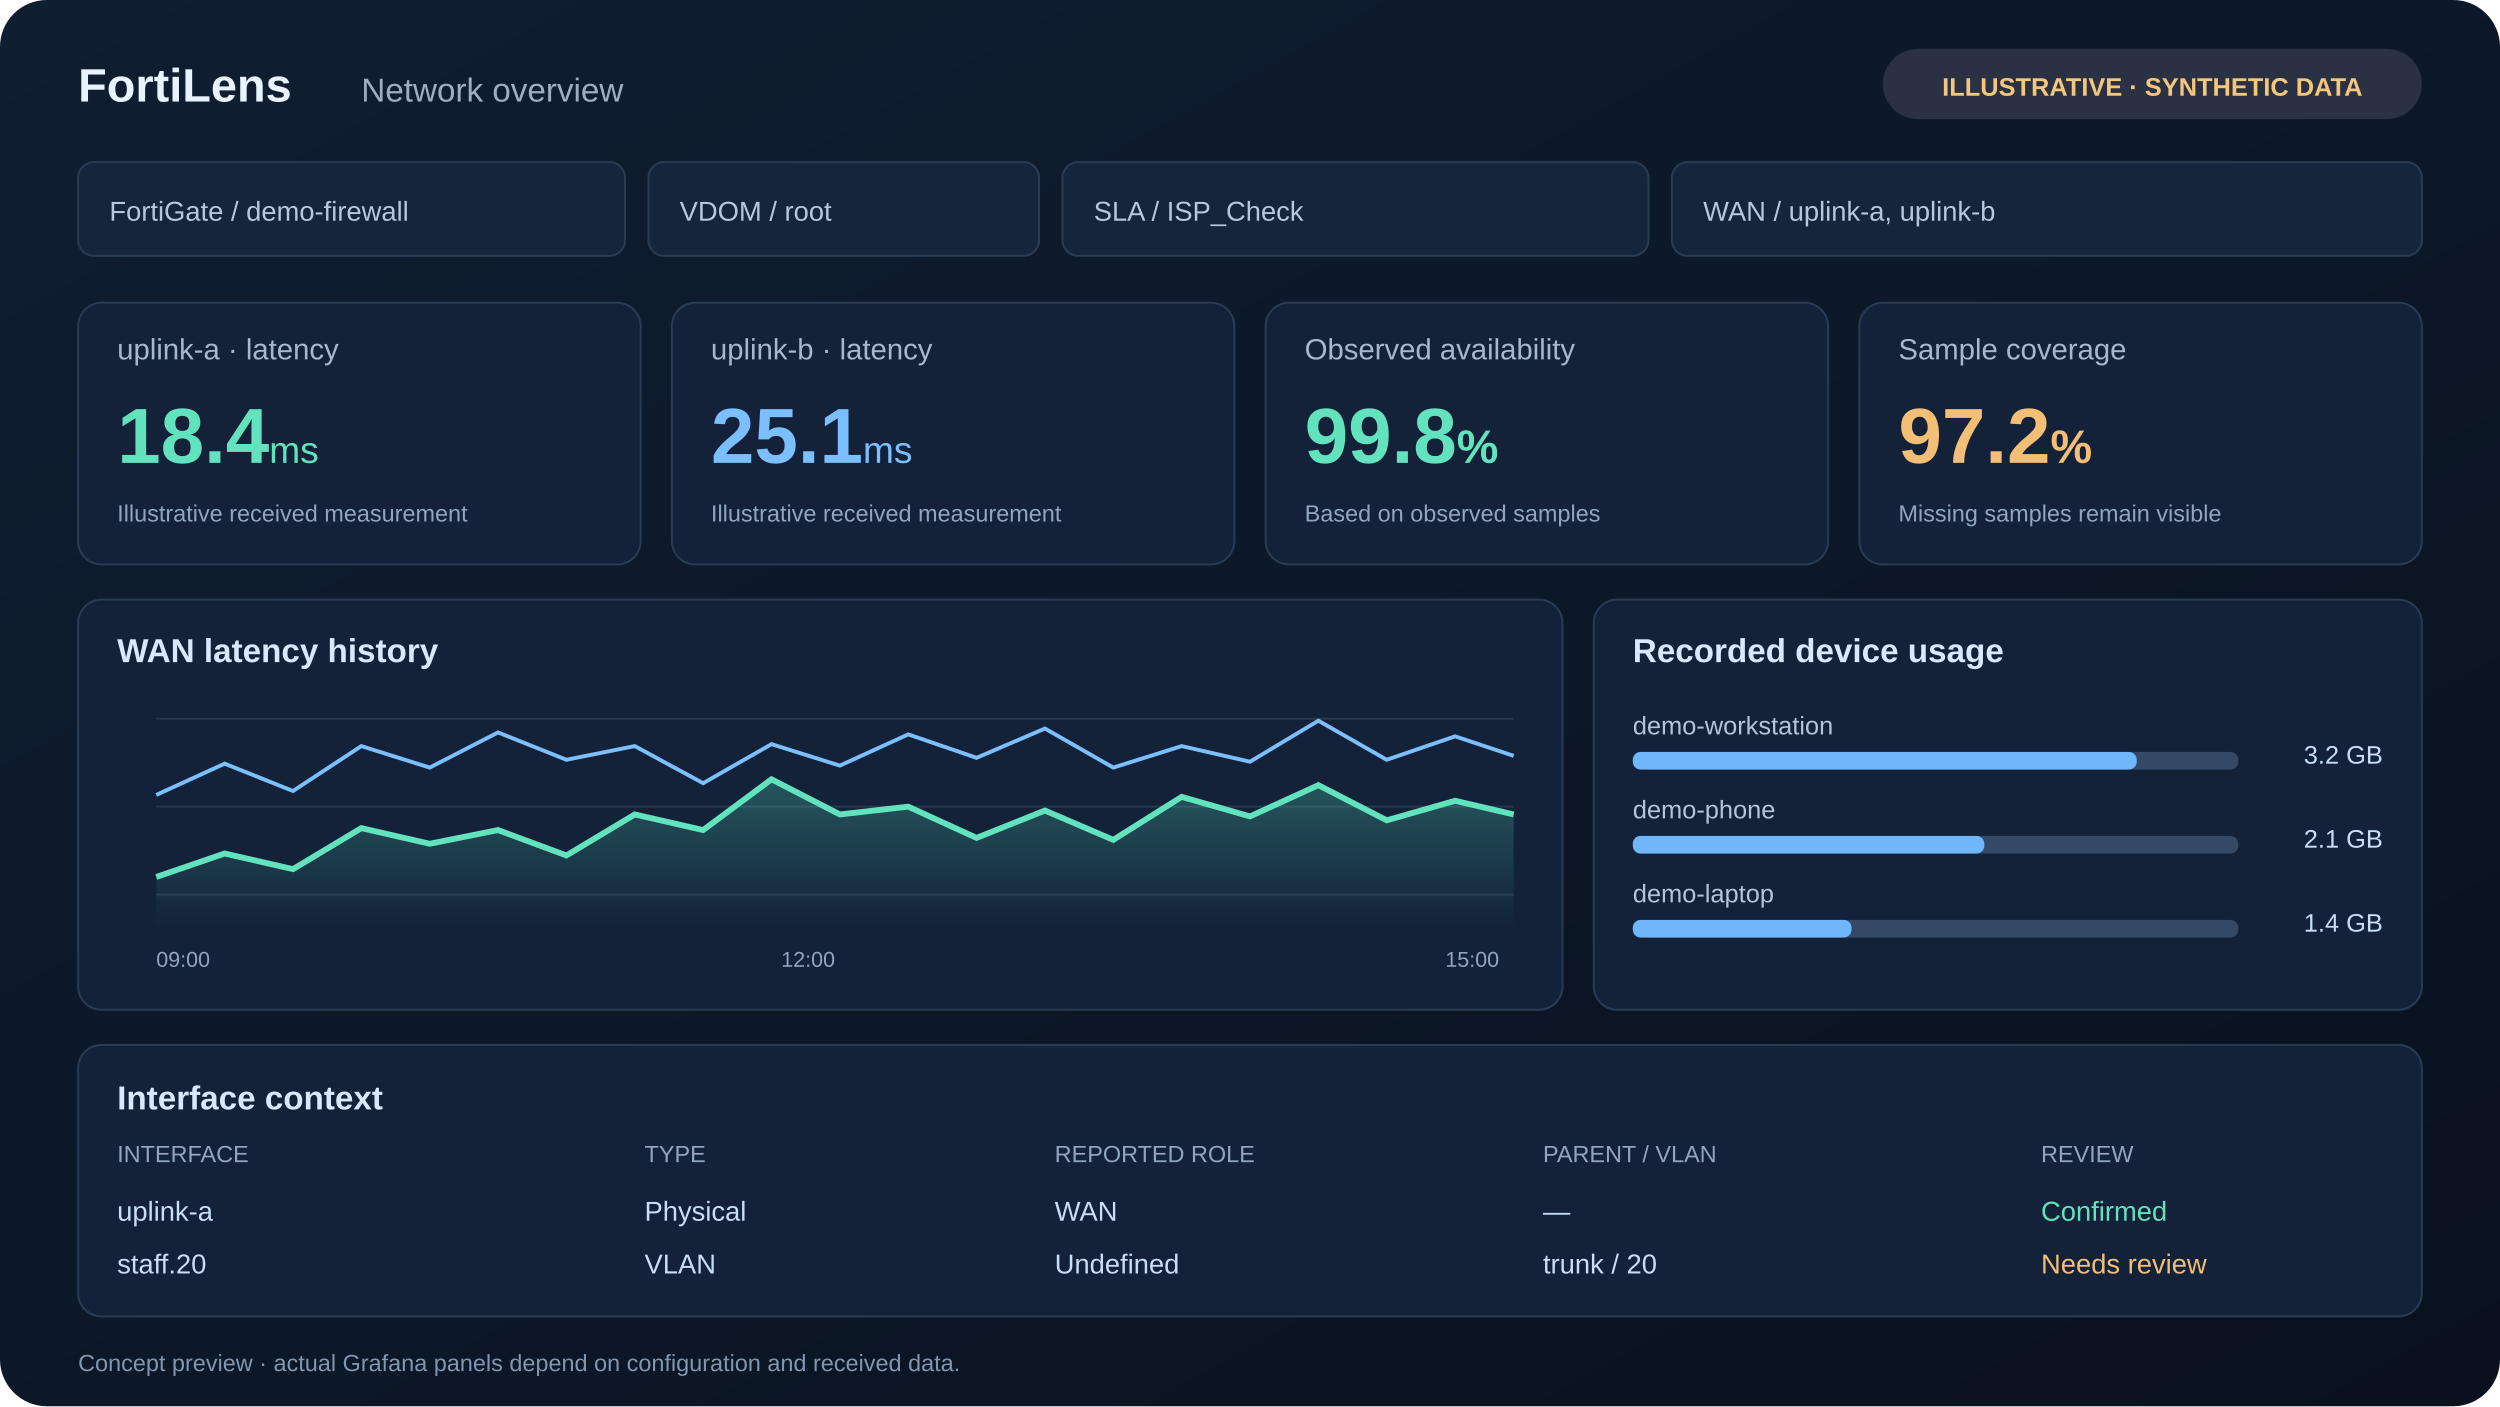
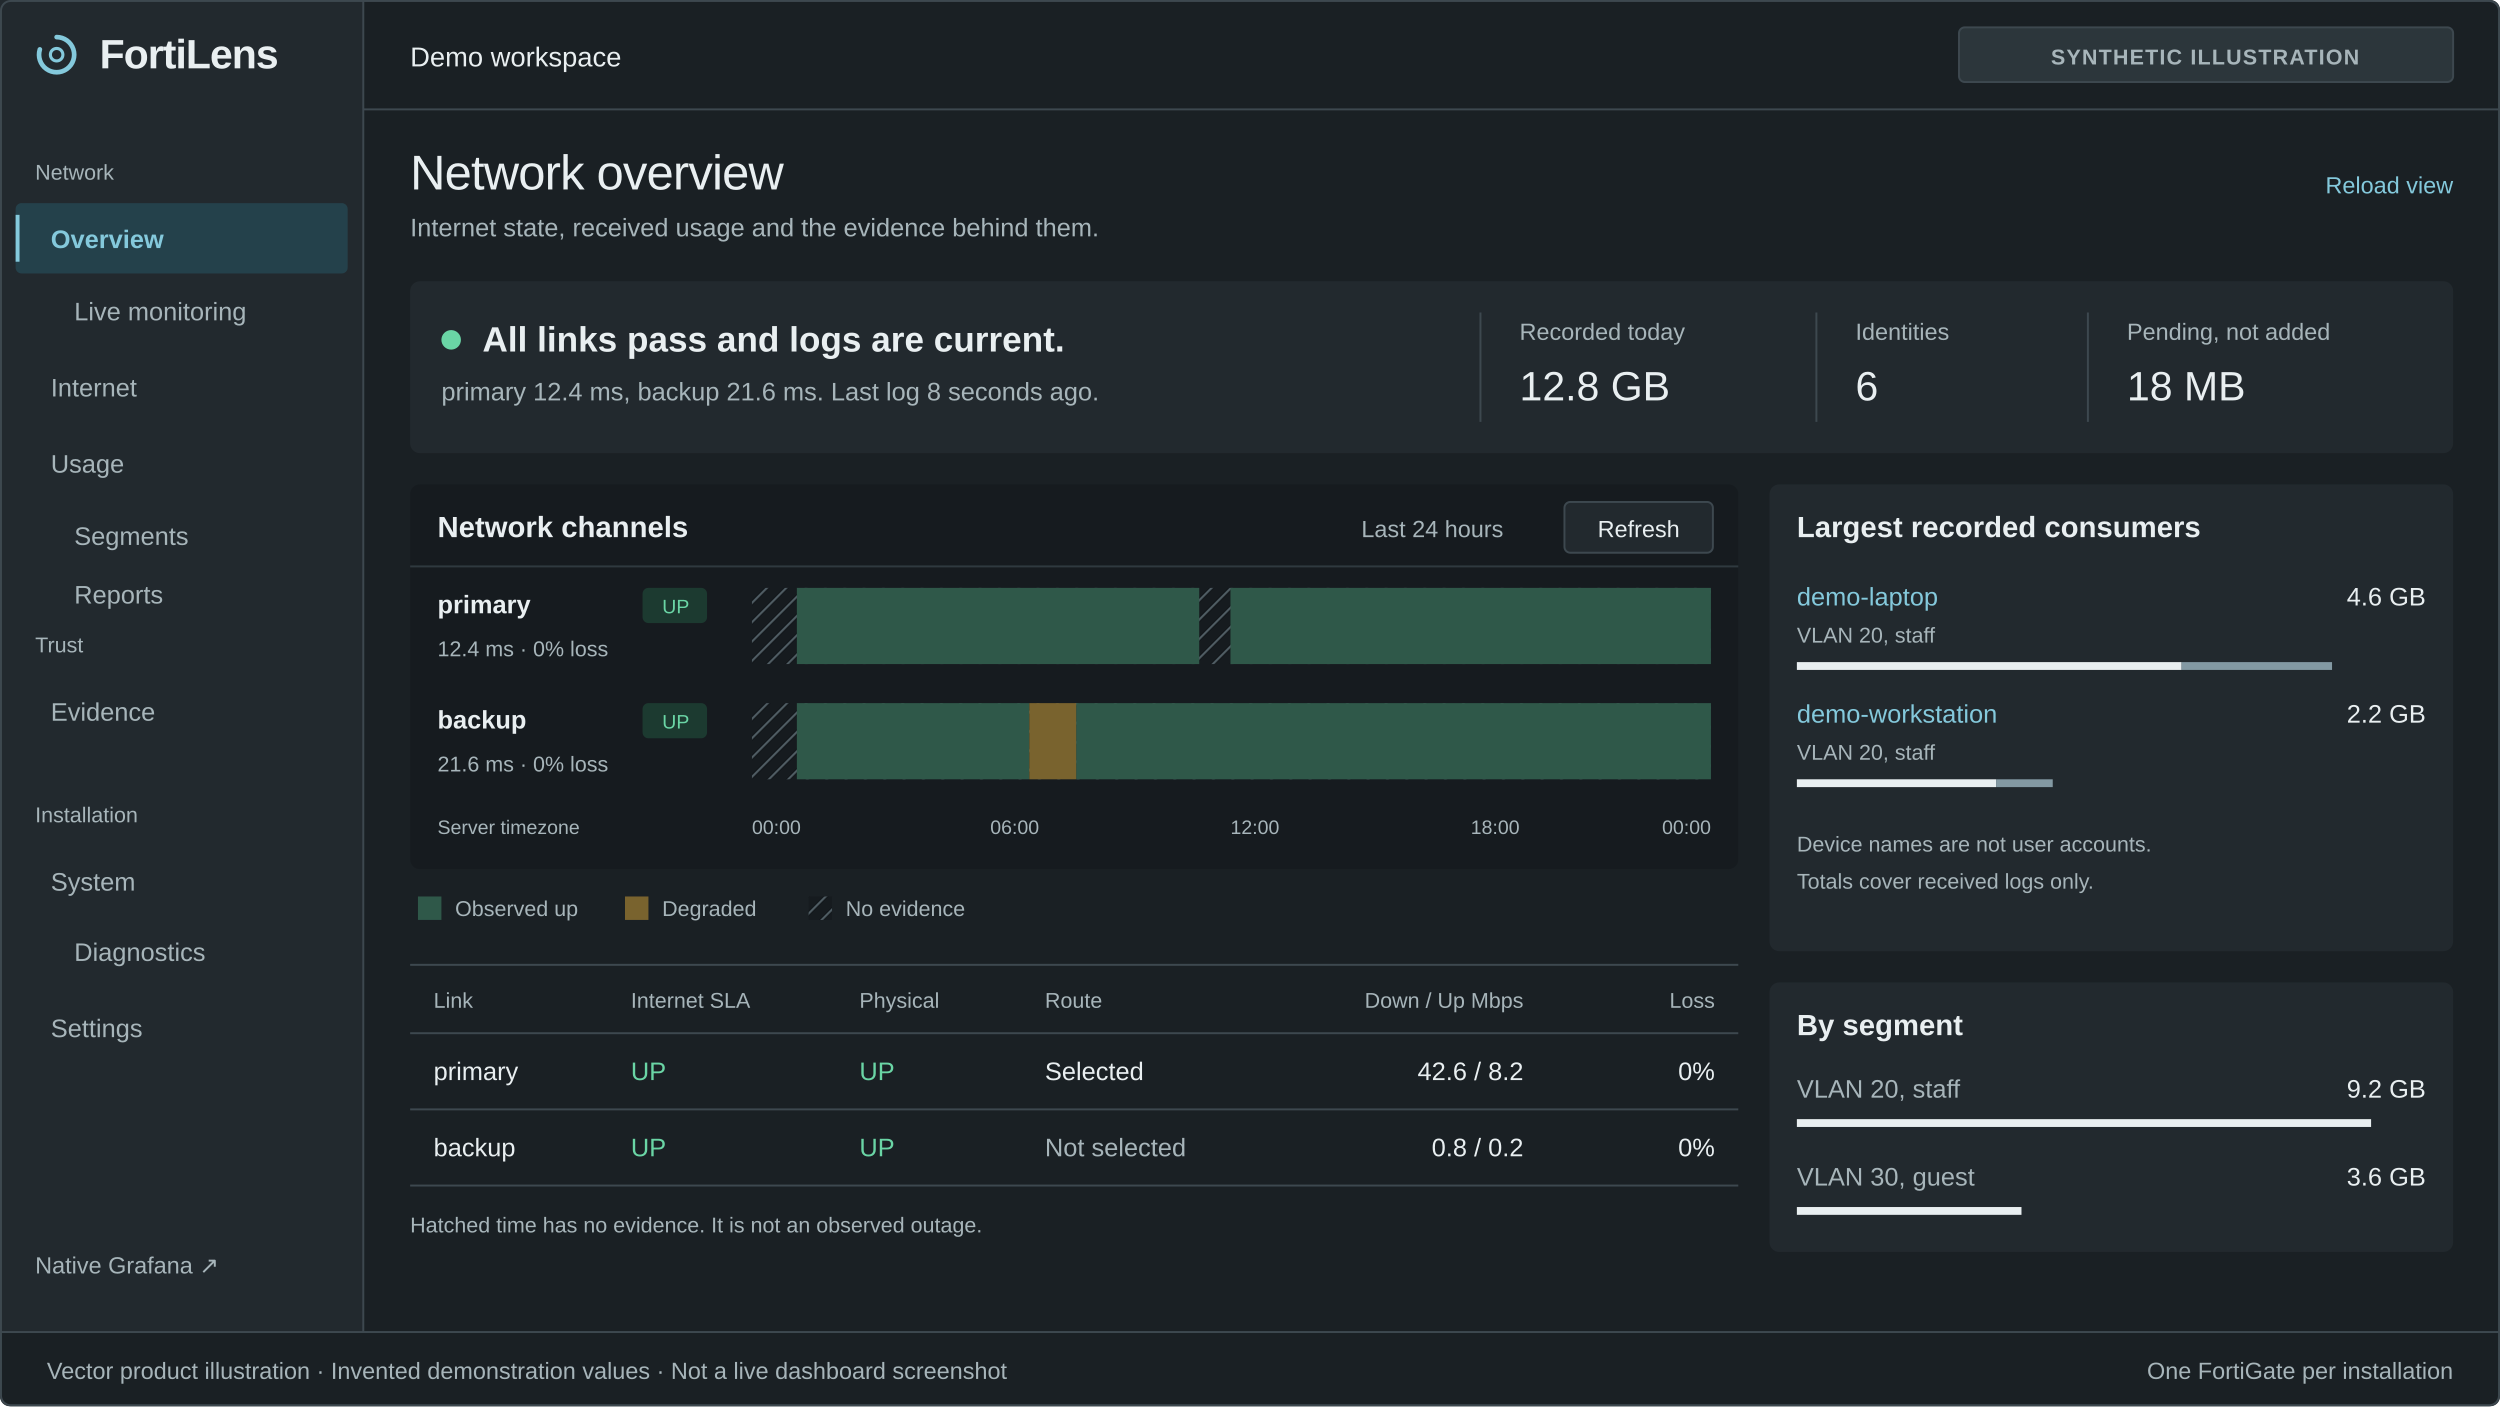
<svg xmlns="http://www.w3.org/2000/svg" width="1280" height="720" viewBox="0 0 1280 720" role="img" aria-labelledby="title desc">
  <defs>
-     <linearGradient id="bg" x2="1" y2="1">
-       <stop stop-color="#101e32" />
-       <stop offset="1" stop-color="#09111e" />
-     </linearGradient>
-     <linearGradient id="fill" x2="0" y2="1">
-       <stop stop-color="#55dfbd" stop-opacity=".28" />
-       <stop offset="1" stop-color="#55dfbd" stop-opacity="0" />
-     </linearGradient>
+     <pattern id="missing" width="7" height="7" patternUnits="userSpaceOnUse" patternTransform="rotate(45)">
+       <rect width="7" height="7" fill="#161b1f" />
+       <path d="M0 0v7" stroke="#4e5b62" stroke-width="2" />
+     </pattern>
  </defs>
-   <rect width="1280" height="720" rx="24" fill="url(#bg)" />
-   <g font-family="Segoe UI,Arial,sans-serif">
-     <text x="40" y="52" fill="#e9f3ff" font-size="24" font-weight="700">FortiLens</text>
-     <text x="185" y="52" fill="#9fadc2" font-size="17">Network overview</text>
-     <rect x="964" y="25" width="276" height="36" rx="18" fill="#293143" />
-     <text x="1102" y="49" fill="#f5c67e" font-size="13" font-weight="700" text-anchor="middle">ILLUSTRATIVE · SYNTHETIC DATA</text>
-     <g fill="#15263c" stroke="#2a3c52">
-       <rect x="40" y="83" width="280" height="48" rx="8" />
-       <rect x="332" y="83" width="200" height="48" rx="8" />
-       <rect x="544" y="83" width="300" height="48" rx="8" />
-       <rect x="856" y="83" width="384" height="48" rx="8" />
+   <rect width="1280" height="720" rx="5" fill="#1a2024" />
+   <path d="M0 0h186v682H0z" fill="#22292e" />
+   <path d="M186 0v682M186 56h1094M0 682h1280" fill="none" stroke="#3d484f" />
+   <g font-family="'Segoe UI',Arial,sans-serif" font-size="13" fill="#e9eff1">
+     <g transform="translate(17 16)" fill="none" stroke="#84c9dc">
+       <path d="M12 3a9 9 0 1 1-8.6 6.3" stroke-width="2.4" stroke-linecap="round" />
+       <circle cx="12" cy="12" r="3.2" stroke-width="1.6" />
    </g>
-     <g fill="#b8c8da" font-size="14">
-       <text x="56" y="113">FortiGate  /  demo-firewall</text>
-       <text x="348" y="113">VDOM  /  root</text>
-       <text x="560" y="113">SLA  /  ISP_Check</text>
-       <text x="872" y="113">WAN  /  uplink-a, uplink-b</text>
+     <text x="51" y="35" font-size="21" font-weight="600" letter-spacing="-.5">FortiLens</text>
+     <text x="210" y="34" font-size="14">Demo workspace</text>
+     <rect x="1003" y="14" width="253" height="28" rx="3" fill="#2c363b" stroke="#3d484f" />
+     <text x="1129" y="33" font-size="11" font-weight="600" letter-spacing=".6" text-anchor="middle" fill="#a7b5ba">SYNTHETIC ILLUSTRATION</text>
+     <g fill="#a7b5ba" font-size="11">
+       <text x="18" y="92">Network</text>
+       <text x="18" y="334">Trust</text>
+       <text x="18" y="421">Installation</text>
    </g>
-     <g fill="#132239" stroke="#293c53">
-       <rect x="40" y="155" width="288" height="134" rx="12" />
-       <rect x="344" y="155" width="288" height="134" rx="12" />
-       <rect x="648" y="155" width="288" height="134" rx="12" />
-       <rect x="952" y="155" width="288" height="134" rx="12" />
+     <rect x="8" y="104" width="170" height="36" rx="3" fill="#24414b" />
+     <rect x="8" y="110" width="2" height="24" fill="#84c9dc" />
+     <text x="26" y="127" fill="#84c9dc" font-weight="600">Overview</text>
+     <g fill="#a7b5ba">
+       <text x="38" y="164">Live monitoring</text>
+       <text x="26" y="203">Internet</text>
+       <text x="26" y="242">Usage</text>
+       <text x="38" y="279">Segments</text>
+       <text x="38" y="309">Reports</text>
+       <text x="26" y="369">Evidence</text>
+       <text x="26" y="456">System</text>
+       <text x="38" y="492">Diagnostics</text>
+       <text x="26" y="531">Settings</text>
+       <text x="18" y="652" font-size="12">Native Grafana ↗</text>
    </g>
-     <g fill="#a7b8cd" font-size="15">
-       <text x="60" y="184">uplink-a · latency</text>
-       <text x="364" y="184">uplink-b · latency</text>
-       <text x="668" y="184">Observed availability</text>
-       <text x="972" y="184">Sample coverage</text>
+     <text x="210" y="97" font-size="25" font-weight="500" letter-spacing="-.4">Network overview</text>
+     <text x="210" y="121" fill="#a7b5ba">Internet state, received usage and the evidence behind them.</text>
+     <text x="1256" y="99" text-anchor="end" fill="#84c9dc" font-size="12">Reload view</text>
+     <rect x="210" y="144" width="1046" height="88" rx="5" fill="#22292e" />
+     <circle cx="231" cy="174" r="5" fill="#6ad5a5" />
+     <text x="247" y="180" font-size="18" font-weight="600">All links pass and logs are current.</text>
+     <text x="226" y="205" fill="#a7b5ba">primary 12.4 ms, backup 21.6 ms. Last log 8 seconds ago.</text>
+     <path d="M758 160v56M930 160v56M1069 160v56" stroke="#3d484f" />
+     <g fill="#a7b5ba" font-size="12">
+       <text x="778" y="174">Recorded today</text>
+       <text x="950" y="174">Identities</text>
+       <text x="1089" y="174">Pending, not added</text>
    </g>
-     <g font-size="40" font-weight="700">
-       <text x="60" y="237" fill="#63e3bd">18.4<tspan font-size="19" font-weight="400"> ms</tspan>
-       </text>
-       <text x="364" y="237" fill="#7bbfff">25.1<tspan font-size="19" font-weight="400"> ms</tspan>
-       </text>
-       <text x="668" y="237" fill="#63e3bd">99.8<tspan font-size="24">%</tspan>
-       </text>
-       <text x="972" y="237" fill="#f3be75">97.2<tspan font-size="24">%</tspan>
-       </text>
+     <g font-size="21" font-weight="300">
+       <text x="778" y="205">12.8 GB</text>
+       <text x="950" y="205">6</text>
+       <text x="1089" y="205">18 MB</text>
    </g>
-     <g fill="#91a5be" font-size="12">
-       <text x="60" y="267">Illustrative received measurement</text>
-       <text x="364" y="267">Illustrative received measurement</text>
-       <text x="668" y="267">Based on observed samples</text>
-       <text x="972" y="267">Missing samples remain visible</text>
+     <rect x="210" y="248" width="680" height="197" rx="5" fill="#161b1f" />
+     <text x="224" y="275" font-size="15" font-weight="600">Network channels</text>
+     <text x="697" y="275" fill="#a7b5ba" font-size="12">Last 24 hours</text>
+     <rect x="801" y="257" width="76" height="26" rx="3" fill="#22292e" stroke="#3d484f" />
+     <text x="839" y="275" font-size="12" text-anchor="middle">Refresh</text>
+     <path d="M210 290h680" stroke="#2f393f" />
+     <text x="224" y="314" font-weight="600">primary</text>
+     <text x="224" y="336" fill="#a7b5ba" font-size="11">12.4 ms · 0% loss</text>
+     <rect x="329" y="301" width="33" height="18" rx="3" fill="#1c3a30" />
+     <text x="346" y="314" fill="#6ad5a5" font-size="10" text-anchor="middle">UP</text>
+     <rect x="385" y="301" width="491" height="39" fill="url(#missing)" />
+     <path d="M408 301h206v39H408zM630 301h246v39H630z" fill="#2f5849" />
+     <text x="224" y="373" font-weight="600">backup</text>
+     <text x="224" y="395" fill="#a7b5ba" font-size="11">21.6 ms · 0% loss</text>
+     <rect x="329" y="360" width="33" height="18" rx="3" fill="#1c3a30" />
+     <text x="346" y="373" fill="#6ad5a5" font-size="10" text-anchor="middle">UP</text>
+     <rect x="385" y="360" width="491" height="39" fill="url(#missing)" />
+     <path d="M408 360h119v39H408zM551 360h325v39H551z" fill="#2f5849" />
+     <path d="M527 360h24v39h-24z" fill="#79632e" />
+     <g fill="#a7b5ba" font-size="10">
+       <text x="224" y="427">Server timezone</text>
+       <text x="385" y="427">00:00</text>
+       <text x="507" y="427">06:00</text>
+       <text x="630" y="427">12:00</text>
+       <text x="753" y="427">18:00</text>
+       <text x="876" y="427" text-anchor="end">00:00</text>
    </g>
-     <rect x="40" y="307" width="760" height="210" rx="12" fill="#132239" stroke="#293c53" />
-     <text x="60" y="339" fill="#d9e8fb" font-size="17" font-weight="600">WAN latency history</text>
-     <g stroke="#27384e">
-       <path d="M80 368H775 M80 413H775 M80 458H775" />
+     <rect x="214" y="459" width="12" height="12" fill="#2f5849" />
+     <text x="233" y="469" fill="#a7b5ba" font-size="11">Observed up</text>
+     <rect x="320" y="459" width="12" height="12" fill="#79632e" />
+     <text x="339" y="469" fill="#a7b5ba" font-size="11">Degraded</text>
+     <rect x="414" y="459" width="12" height="12" fill="url(#missing)" />
+     <text x="433" y="469" fill="#a7b5ba" font-size="11">No evidence</text>
+     <path d="M210 494h680M210 529h680M210 568h680M210 607h680" stroke="#3d484f" />
+     <g fill="#a7b5ba" font-size="11">
+       <text x="222" y="516">Link</text>
+       <text x="323" y="516">Internet SLA</text>
+       <text x="440" y="516">Physical</text>
+       <text x="535" y="516">Route</text>
+       <text x="780" y="516" text-anchor="end">Down / Up Mbps</text>
+       <text x="878" y="516" text-anchor="end">Loss</text>
    </g>
-     <path d="M80 449L115 437L150 445L185 424L220 432L255 425L290 438L325 417L360 425L395 399L430 417L465 413L500 429L535 415L570 430L605 408L640 418L675 402L710 420L745 410L775 417V475H80Z" fill="url(#fill)" />
-     <path d="M80 449L115 437L150 445L185 424L220 432L255 425L290 438L325 417L360 425L395 399L430 417L465 413L500 429L535 415L570 430L605 408L640 418L675 402L710 420L745 410L775 417" fill="none" stroke="#63e3bd" stroke-width="3" />
-     <path d="M80 407L115 391L150 405L185 382L220 393L255 375L290 389L325 382L360 401L395 381L430 392L465 376L500 388L535 373L570 393L605 382L640 390L675 369L710 389L745 377L775 387" fill="none" stroke="#7bbfff" stroke-width="2" />
-     <g fill="#91a5be" font-size="11">
-       <text x="80" y="495">09:00</text>
-       <text x="400" y="495">12:00</text>
-       <text x="740" y="495">15:00</text>
-     </g>
-     <rect x="816" y="307" width="424" height="210" rx="12" fill="#132239" stroke="#293c53" />
-     <text x="836" y="339" fill="#d9e8fb" font-size="17" font-weight="600">Recorded device usage</text>
-     <g fill="#b5c4d8" font-size="13">
-       <text x="836" y="376">demo-workstation</text>
-       <text x="836" y="419">demo-phone</text>
-       <text x="836" y="462">demo-laptop</text>
-     </g>
-     <g fill="#334965">
-       <rect x="836" y="385" width="310" height="9" rx="4" />
-       <rect x="836" y="428" width="310" height="9" rx="4" />
-       <rect x="836" y="471" width="310" height="9" rx="4" />
-     </g>
-     <g fill="#6fb6fa">
-       <rect x="836" y="385" width="258" height="9" rx="4" />
-       <rect x="836" y="428" width="180" height="9" rx="4" />
-       <rect x="836" y="471" width="112" height="9" rx="4" />
-     </g>
-     <g fill="#c9ddf7" font-size="13" text-anchor="end">
-       <text x="1220" y="391">3.2 GB</text>
-       <text x="1220" y="434">2.1 GB</text>
-       <text x="1220" y="477">1.4 GB</text>
-     </g>
-     <rect x="40" y="535" width="1200" height="139" rx="12" fill="#132239" stroke="#293c53" />
-     <text x="60" y="568" fill="#d9e8fb" font-size="17" font-weight="600">Interface context</text>
-     <g fill="#91a5be" font-size="12">
-       <text x="60" y="595">INTERFACE</text>
-       <text x="330" y="595">TYPE</text>
-       <text x="540" y="595">REPORTED ROLE</text>
-       <text x="790" y="595">PARENT / VLAN</text>
-       <text x="1045" y="595">REVIEW</text>
-     </g>
-     <g fill="#c9ddf7" font-size="14">
-       <text x="60" y="625">uplink-a</text>
-       <text x="330" y="625">Physical</text>
-       <text x="540" y="625">WAN</text>
-       <text x="790" y="625">—</text>
-       <text x="1045" y="625" fill="#63e3bd">Confirmed</text>
-       <text x="60" y="652">staff.20</text>
-       <text x="330" y="652">VLAN</text>
-       <text x="540" y="652">Undefined</text>
-       <text x="790" y="652">trunk / 20</text>
-       <text x="1045" y="652" fill="#f3be75">Needs review</text>
-     </g>
-     <text x="40" y="702" fill="#8296b0" font-size="12">Concept preview · actual Grafana panels depend on configuration and received data.</text>
+     <text x="222" y="553">primary</text>
+     <text x="323" y="553" fill="#6ad5a5">UP</text>
+     <text x="440" y="553" fill="#6ad5a5">UP</text>
+     <text x="535" y="553">Selected</text>
+     <text x="780" y="553" text-anchor="end">42.6 / 8.2</text>
+     <text x="878" y="553" text-anchor="end">0%</text>
+     <text x="222" y="592">backup</text>
+     <text x="323" y="592" fill="#6ad5a5">UP</text>
+     <text x="440" y="592" fill="#6ad5a5">UP</text>
+     <text x="535" y="592" fill="#a7b5ba">Not selected</text>
+     <text x="780" y="592" text-anchor="end">0.8 / 0.2</text>
+     <text x="878" y="592" text-anchor="end">0%</text>
+     <text x="210" y="631" fill="#a7b5ba" font-size="11">Hatched time has no evidence. It is not an observed outage.</text>
+     <rect x="906" y="248" width="350" height="239" rx="5" fill="#22292e" />
+     <text x="920" y="275" font-size="15" font-weight="600">Largest recorded consumers</text>
+     <text x="920" y="310" fill="#84c9dc">demo-laptop</text>
+     <text x="1242" y="310" text-anchor="end">4.6 GB</text>
+     <text x="920" y="329" fill="#a7b5ba" font-size="11">VLAN 20, staff</text>
+     <path d="M920 341h197" stroke="#e9eff1" stroke-width="4" />
+     <path d="M1117 341h77" stroke="#8399a3" stroke-width="4" />
+     <text x="920" y="370" fill="#84c9dc">demo-workstation</text>
+     <text x="1242" y="370" text-anchor="end">2.2 GB</text>
+     <text x="920" y="389" fill="#a7b5ba" font-size="11">VLAN 20, staff</text>
+     <path d="M920 401h102" stroke="#e9eff1" stroke-width="4" />
+     <path d="M1022 401h29" stroke="#8399a3" stroke-width="4" />
+     <text x="920" y="436" fill="#a7b5ba" font-size="11">Device names are not user accounts.</text>
+     <text x="920" y="455" fill="#a7b5ba" font-size="11">Totals cover received logs only.</text>
+     <rect x="906" y="503" width="350" height="138" rx="5" fill="#22292e" />
+     <text x="920" y="530" font-size="15" font-weight="600">By segment</text>
+     <text x="920" y="562" fill="#a7b5ba">VLAN 20, staff</text>
+     <text x="1242" y="562" text-anchor="end">9.2 GB</text>
+     <path d="M920 575h294" stroke="#e9eff1" stroke-width="4" />
+     <text x="920" y="607" fill="#a7b5ba">VLAN 30, guest</text>
+     <text x="1242" y="607" text-anchor="end">3.6 GB</text>
+     <path d="M920 620h115" stroke="#e9eff1" stroke-width="4" />
+     <text x="24" y="706" fill="#a7b5ba" font-size="12">Vector product illustration · Invented demonstration values · Not a live dashboard screenshot</text>
+     <text x="1256" y="706" text-anchor="end" fill="#a7b5ba" font-size="12">One FortiGate per installation</text>
  </g>
+   <rect x=".5" y=".5" width="1279" height="719" rx="5" fill="none" stroke="#3d484f" />
</svg>
